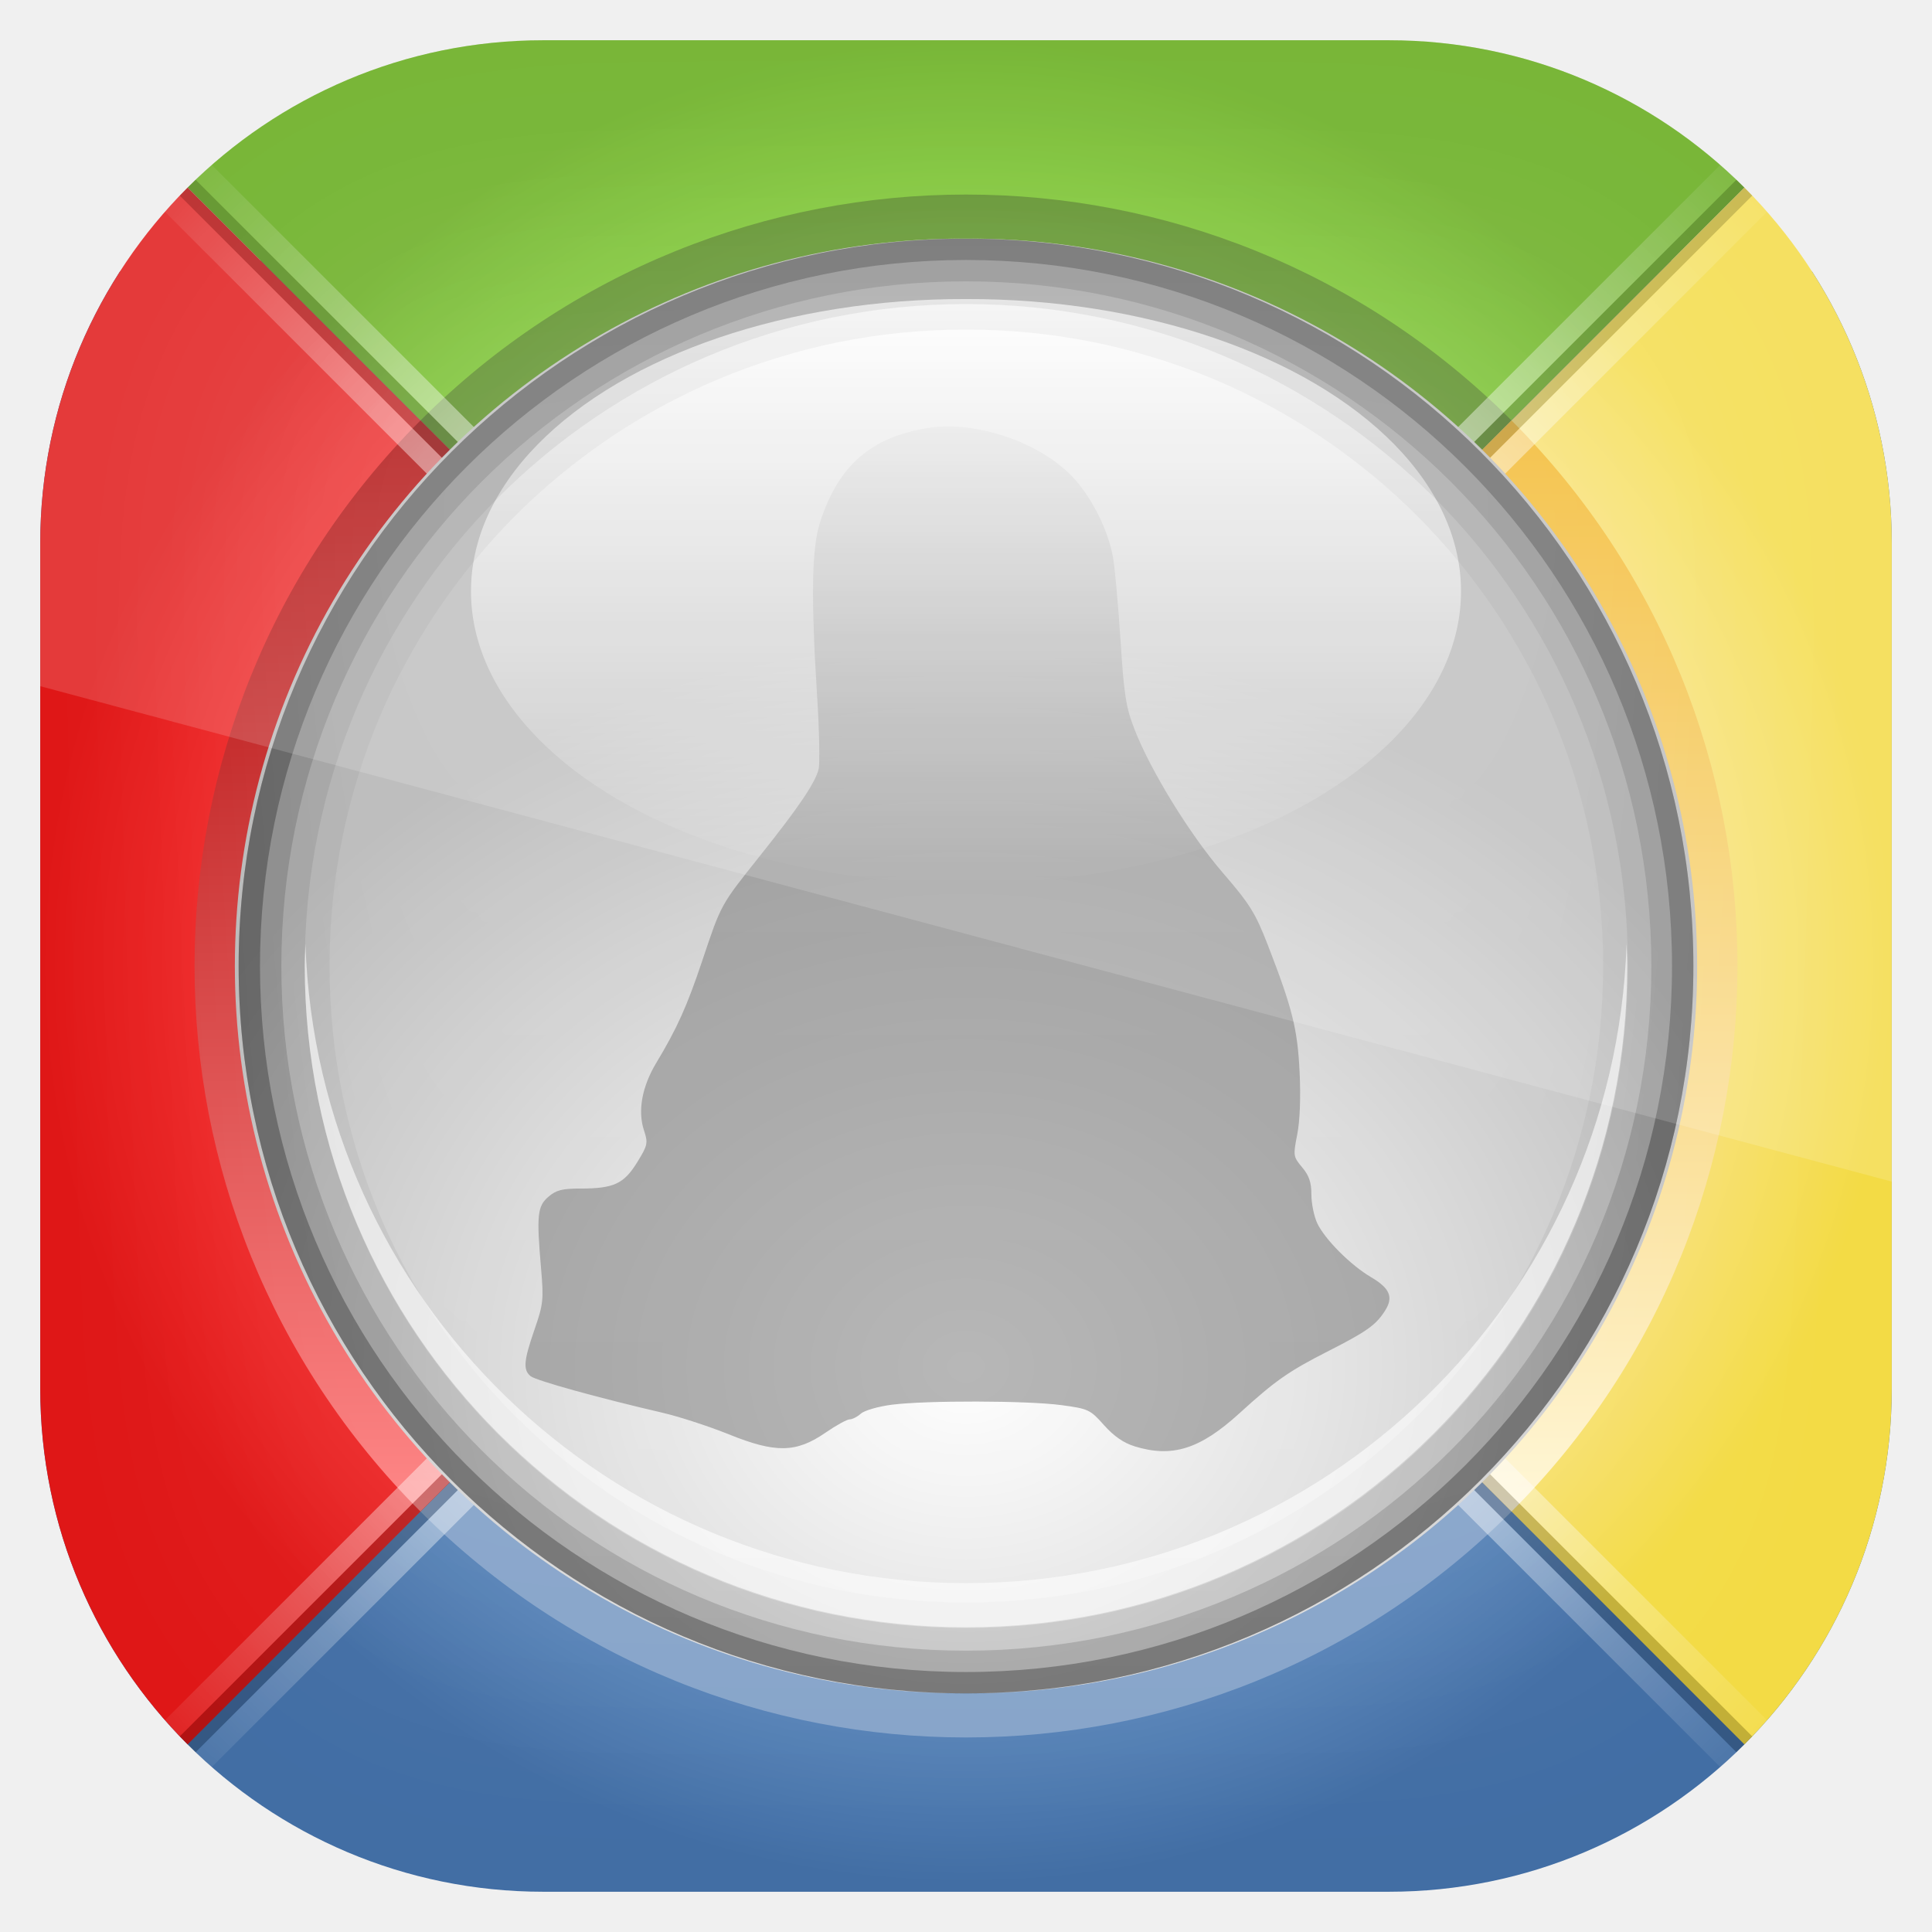
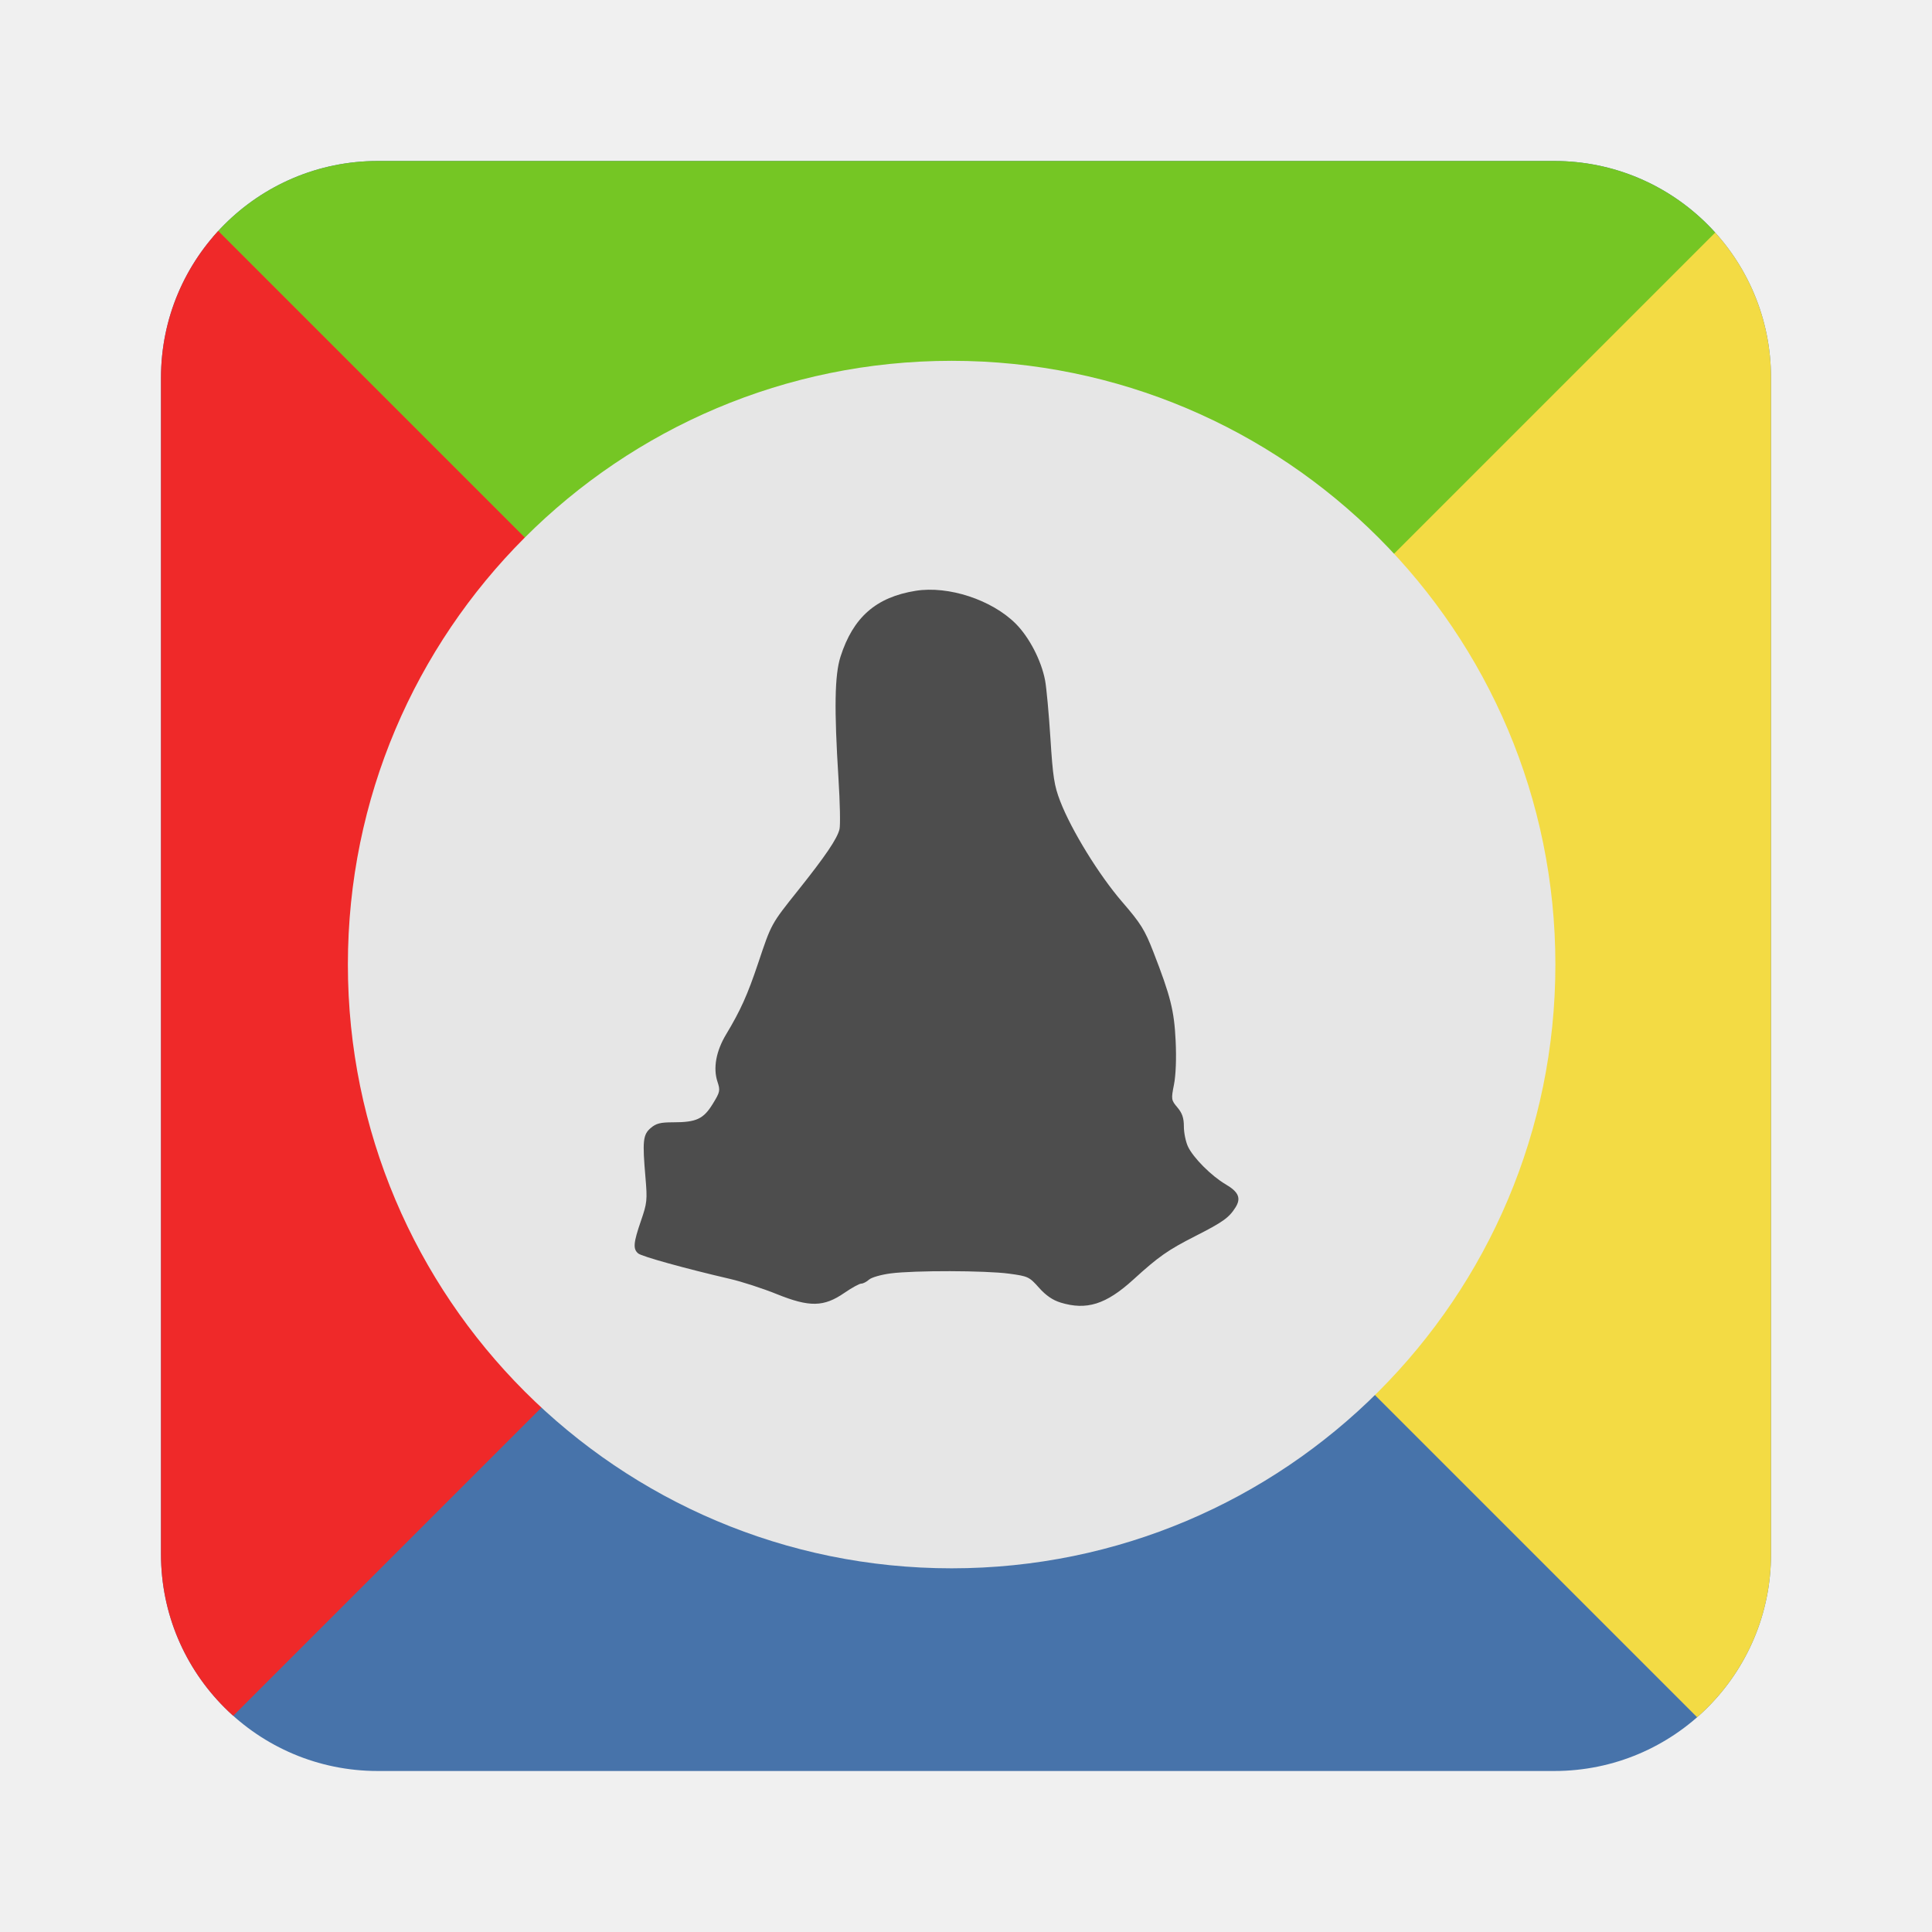
<svg xmlns="http://www.w3.org/2000/svg" xmlns:xlink="http://www.w3.org/1999/xlink" width="96" height="96" id="svg11037" version="1.1">
  <defs id="defs11039">
    <linearGradient id="linearGradient3795">
      <stop style="stop-color:#13a6fd;stop-opacity:1;" offset="0" id="stop3797" />
      <stop style="stop-color:#2975b6;stop-opacity:1;" offset="1" id="stop3799" />
    </linearGradient>
    <radialGradient cx="37.646" cy="48" r="42" fx="37.646" fy="48" id="radialGradient3682" xlink:href="#linearGradient3684" gradientUnits="userSpaceOnUse" gradientTransform="matrix(0,1,-1,0,96,10)" />
    <linearGradient id="linearGradient3684">
      <stop id="stop3686" style="stop-color:#5c88bc;stop-opacity:1" offset="0" />
      <stop id="stop3690" style="stop-color:#5c88bc;stop-opacity:1" offset="0.788" />
      <stop id="stop3688" style="stop-color:#416da4;stop-opacity:1" offset="1" />
    </linearGradient>
    <radialGradient cx="48" cy="67.25" r="40.25" fx="48" fy="67.25" id="radialGradient3660" xlink:href="#linearGradient3654" gradientUnits="userSpaceOnUse" gradientTransform="matrix(1,0,0,1.043478,0,-22.17391)" />
    <linearGradient id="linearGradient3654">
      <stop id="stop3656" style="stop-color:#75c624;stop-opacity:1" offset="0" />
      <stop id="stop3662" style="stop-color:#75c624;stop-opacity:1" offset="0.783" />
      <stop id="stop3658" style="stop-color:#60a914;stop-opacity:1" offset="1" />
    </linearGradient>
    <radialGradient cx="48" cy="48" r="21" fx="48" fy="48" id="radialGradient3650" xlink:href="#linearGradient3644" gradientUnits="userSpaceOnUse" gradientTransform="matrix(7.3015877e-8,-1.916667,2,7.6190475e-8,-48,140)" />
    <linearGradient id="linearGradient3644">
      <stop id="stop3646" style="stop-color:#ef2929;stop-opacity:1" offset="0" />
      <stop id="stop3652" style="stop-color:#ef2929;stop-opacity:1" offset="0.801" />
      <stop id="stop3648" style="stop-color:#df1616;stop-opacity:1" offset="1" />
    </linearGradient>
    <radialGradient cx="48" cy="48" r="21" fx="48" fy="48" id="radialGradient3670" xlink:href="#linearGradient3664" gradientUnits="userSpaceOnUse" gradientTransform="matrix(2,0,0,1.916667,-48,-44)" />
    <linearGradient id="linearGradient3664">
      <stop id="stop3666" style="stop-color:#f8e076;stop-opacity:1" offset="0" />
      <stop id="stop3680" style="stop-color:#f8e076;stop-opacity:1" offset="0.799" />
      <stop id="stop3668" style="stop-color:#f3db44;stop-opacity:1" offset="1" />
    </linearGradient>
    <linearGradient x1="23.25" y1="77.172" x2="72.75" y2="77.172" id="linearGradient3764" xlink:href="#linearGradient3770" gradientUnits="userSpaceOnUse" gradientTransform="matrix(0,-1,-1,0,96,96)" />
    <linearGradient id="linearGradient3770">
      <stop id="stop3772" style="stop-color:#ff8080;stop-opacity:1" offset="0" />
      <stop id="stop3774" style="stop-color:#aa0000;stop-opacity:1" offset="1" />
    </linearGradient>
    <linearGradient x1="23.25" y1="77.172" x2="72.75" y2="77.172" id="linearGradient3768" xlink:href="#linearGradient3758" gradientUnits="userSpaceOnUse" gradientTransform="matrix(0,-1,1,0,0,96)" />
    <linearGradient id="linearGradient3758">
      <stop id="stop3760" style="stop-color:#fff6d5;stop-opacity:1" offset="0" />
      <stop id="stop3762" style="stop-color:#f1b31e;stop-opacity:1" offset="1" />
    </linearGradient>
    <radialGradient cx="48" cy="48" r="52.679" fx="48" fy="48" id="radialGradient3709" xlink:href="#linearGradient3703" gradientUnits="userSpaceOnUse" gradientTransform="matrix(0.7085709,0.7085709,-0.6999362,0.6999362,47.58554,-19.60834)" />
    <linearGradient id="linearGradient3703">
      <stop id="stop3705" style="stop-color:#ffffff;stop-opacity:1" offset="0" />
      <stop id="stop3711" style="stop-color:#ffffff;stop-opacity:0.471" offset="0.6" />
      <stop id="stop3707" style="stop-color:#ffffff;stop-opacity:0" offset="1" />
    </linearGradient>
    <radialGradient cx="48" cy="48" r="52.679" fx="48" fy="48" id="radialGradient3661" xlink:href="#linearGradient3703" gradientUnits="userSpaceOnUse" gradientTransform="matrix(-0.7085709,0.7085709,-0.6999362,-0.6999362,115.6083,47.58554)" />
    <radialGradient cx="25.873" cy="48.018" r="37.376" fx="25.873" fy="48.018" id="radialGradient3788" xlink:href="#linearGradient3663" gradientUnits="userSpaceOnUse" gradientTransform="matrix(1,0,0,1.195143,0,-9.370334)" />
    <linearGradient id="linearGradient3663">
      <stop id="stop3665" style="stop-color:#ffffff;stop-opacity:1" offset="0" />
      <stop id="stop3667" style="stop-color:#b9b9b9;stop-opacity:1" offset="1" />
    </linearGradient>
    <linearGradient x1="9.091" y1="48.018" x2="83.843" y2="48.018" id="linearGradient3786" xlink:href="#linearGradient3780" gradientUnits="userSpaceOnUse" />
    <linearGradient id="linearGradient3780">
      <stop id="stop3782" style="stop-color:#ffffff;stop-opacity:1" offset="0" />
      <stop id="stop3784" style="stop-color:#ffffff;stop-opacity:0" offset="1" />
    </linearGradient>
    <linearGradient x1="48" y1="20.221" x2="48" y2="138.661" id="linearGradient3613" xlink:href="#linearGradient3737" gradientUnits="userSpaceOnUse" />
    <linearGradient id="linearGradient3737">
      <stop id="stop3739" style="stop-color:#ffffff;stop-opacity:1" offset="0" />
      <stop id="stop3741" style="stop-color:#ffffff;stop-opacity:0" offset="1" />
    </linearGradient>
-     <clipPath id="clipPath3613">
-       <rect width="84" height="84" rx="6" ry="6" x="6" y="6" id="rect3615" style="fill:#ffffff;fill-opacity:1;fill-rule:nonzero;stroke:none" />
-     </clipPath>
    <filter x="-0.192" y="-0.192" width="1.384" height="1.384" color-interpolation-filters="sRGB" id="filter3794">
      <feGaussianBlur id="feGaussianBlur3796" stdDeviation="5.28" />
    </filter>
-     <clipPath clipPathUnits="userSpaceOnUse" id="clipPath3162">
-       <rect x="6" y="6" width="84" height="84" style="fill:url(#linearGradient3166);fill-opacity:1" id="rect3164" rx="22.826" ry="22.826" />
-     </clipPath>
    <linearGradient xlink:href="#linearGradient3795" id="linearGradient3166" gradientUnits="userSpaceOnUse" gradientTransform="matrix(1.05,0,0,1.05,-2.399951,-1006.579)" x1="48" y1="962.622" x2="48" y2="1046.1" />
-     <clipPath clipPathUnits="userSpaceOnUse" id="clipPath3009">
-       <path id="path3011" d="m -2,956.362 -96,0 0,33.562 96,25.687 0,-59.25 z" style="opacity:0.15;fill:#ffffff;fill-opacity:1;stroke:none" />
+     <linearGradient xlink:href="#linearGradient3737" id="linearGradient3258" gradientUnits="userSpaceOnUse" x1="48" y1="20.221" x2="48" y2="138.661" />
+     <radialGradient xlink:href="#linearGradient3684" id="radialGradient3260" gradientUnits="userSpaceOnUse" gradientTransform="matrix(0,1,-1,0,96,10)" cx="37.646" cy="48" fx="37.646" fy="48" r="42" />
+     <radialGradient xlink:href="#linearGradient3654" id="radialGradient3262" gradientUnits="userSpaceOnUse" gradientTransform="matrix(1,0,0,1.043478,0,-22.17391)" cx="48" cy="67.25" fx="48" fy="67.25" r="40.25" />
+     <radialGradient xlink:href="#linearGradient3644" id="radialGradient3264" gradientUnits="userSpaceOnUse" gradientTransform="matrix(7.3015877e-8,-1.916667,2,7.6190475e-8,-48,140)" cx="48" cy="48" fx="48" fy="48" r="21" />
+     <radialGradient xlink:href="#linearGradient3664" id="radialGradient3266" gradientUnits="userSpaceOnUse" gradientTransform="matrix(2,0,0,1.916667,-48,-44)" cx="48" cy="48" fx="48" fy="48" r="21" />
+     <linearGradient xlink:href="#linearGradient3770" id="linearGradient3268" gradientUnits="userSpaceOnUse" gradientTransform="matrix(0,-1,-1,0,96,96)" x1="23.25" y1="77.172" x2="72.75" y2="77.172" />
+     <linearGradient xlink:href="#linearGradient3758" id="linearGradient3270" gradientUnits="userSpaceOnUse" gradientTransform="matrix(0,-1,1,0,0,96)" x1="23.25" y1="77.172" x2="72.75" y2="77.172" />
+     <radialGradient xlink:href="#linearGradient3703" id="radialGradient3272" gradientUnits="userSpaceOnUse" gradientTransform="matrix(0.7085709,0.7085709,-0.6999362,0.6999362,47.58554,-19.60834)" cx="48" cy="48" fx="48" fy="48" r="52.679" />
+     <radialGradient xlink:href="#linearGradient3703" id="radialGradient3274" gradientUnits="userSpaceOnUse" gradientTransform="matrix(-0.7085709,0.7085709,-0.6999362,-0.6999362,115.6083,47.58554)" cx="48" cy="48" fx="48" fy="48" r="52.679" />
+     <radialGradient xlink:href="#linearGradient3663" id="radialGradient3276" gradientUnits="userSpaceOnUse" gradientTransform="matrix(1,0,0,1.195143,0,-9.370334)" cx="25.873" cy="48.018" fx="25.873" fy="48.018" r="37.376" />
+     <linearGradient xlink:href="#linearGradient3780" id="linearGradient3278" gradientUnits="userSpaceOnUse" x1="9.091" y1="48.018" x2="83.843" y2="48.018" />
+     <linearGradient xlink:href="#linearGradient3780" id="linearGradient3286" gradientUnits="userSpaceOnUse" x1="9.091" y1="48.018" x2="83.843" y2="48.018" gradientTransform="matrix(0,0.3884761,0.65472,0,118.419,966.8333)" />
+     <radialGradient xlink:href="#linearGradient3703" id="radialGradient3294" gradientUnits="userSpaceOnUse" gradientTransform="matrix(-0.7760538,0.7760538,-0.7665968,-0.7665968,216.0472,997.3368)" cx="48" cy="48" fx="48" fy="48" r="52.679" />
+     <radialGradient xlink:href="#linearGradient3703" id="radialGradient3298" gradientUnits="userSpaceOnUse" gradientTransform="matrix(0.7760538,0.7760538,-0.7665968,0.7665968,141.5461,923.7435)" cx="48" cy="48" fx="48" fy="48" r="52.679" />
+     <linearGradient xlink:href="#linearGradient3758" id="linearGradient3301" gradientUnits="userSpaceOnUse" gradientTransform="matrix(0,-1.095238,1.095238,0,89.42857,1050.362)" x1="23.25" y1="77.172" x2="72.75" y2="77.172" />
+     <linearGradient xlink:href="#linearGradient3770" id="linearGradient3304" gradientUnits="userSpaceOnUse" gradientTransform="matrix(0,-1.095238,-1.095238,0,194.5714,1050.362)" x1="23.25" y1="77.172" x2="72.75" y2="77.172" />
+     <radialGradient xlink:href="#linearGradient3684" id="radialGradient3318" gradientUnits="userSpaceOnUse" gradientTransform="matrix(0,1.095238,-1.095238,0,189.9286,963.6717)" cx="37.646" cy="48" fx="37.646" fy="48" r="42" />
+     <clipPath clipPathUnits="userSpaceOnUse" id="clipPath3329">
+       <rect ry="10.769" rx="10.769" y="976.541" x="-110.75" height="80" width="80" id="rect3331" style="fill:#e6e6e6;fill-opacity:1;stroke:none" />
    </clipPath>
  </defs>
  <g id="layer1" transform="translate(0,-956.3622)">
-     <g transform="matrix(1.095238,0,0,1.095238,-4.571429,951.7908)" id="g3117" clip-path="url(#clipPath3162)">
-       <g id="layer1-9">
-         <rect style="fill:url(#radialGradient3682);fill-opacity:1;fill-rule:nonzero;stroke:none" id="rect2419" y="16" x="6" ry="6" rx="6" height="74" width="84" />
-         <path style="fill:#85a3c9;fill-opacity:1;stroke:none" id="path3754" d="m 48,83 c 8.957,0 17.916,-3.416 24.75,-10.25 l -1.406,-1.406 c -12.887,12.887 -33.8,12.887 -46.688,0 L 23.25,72.75 C 30.084,79.584 39.043,83 48,83 z" />
-         <path style="fill:url(#radialGradient3660);fill-opacity:1;stroke:none" id="path2857" d="M 12,6 C 10.338,6 8.835,6.665 7.75,7.75 L 48,48 88.25,7.75 C 87.165,6.665 85.662,6 84,6 L 12,6 z" />
-         <path style="fill:url(#radialGradient3650);fill-opacity:1;stroke:none" id="path2861" d="M 7.75,7.75 C 6.665,8.835 6,10.338 6,12 l 0,72 c 0,1.662 0.665,3.166 1.75,4.25 L 48,48 7.75,7.75 z" />
-         <path style="fill:url(#radialGradient3670);fill-opacity:1;stroke:none" id="path2859" d="M 88.25,7.75 48,48 88.25,88.25 C 89.335,87.165 90,85.662 90,84 L 90,12 C 90,10.338 89.335,8.835 88.25,7.75 z" />
-         <path style="opacity:0.3;fill:#000000;fill-opacity:1;stroke:none" id="path3742" d="m 48,13 c -8.957,0 -17.916,3.416 -24.75,10.25 l 1.406,1.406 c 12.887,-12.887 33.8,-12.887 46.688,0 L 72.75,23.25 C 65.916,16.416 56.957,13 48,13 z" />
-         <path style="fill:url(#linearGradient3764);fill-opacity:1;stroke:none" id="path3756" d="m 13,48 c 0,-8.957 3.416,-17.916 10.25,-24.75 l 1.406,1.406 c -12.887,12.887 -12.887,33.8 0,46.688 L 23.25,72.75 C 16.416,65.916 13,56.957 13,48 z" />
-         <path style="fill:url(#linearGradient3768);fill-opacity:1;stroke:none" id="path3766" d="M 83,48 C 83,39.043 79.584,30.084 72.75,23.25 l -1.406,1.406 c 12.887,12.887 12.887,33.8 0,46.688 L 72.75,72.75 C 79.584,65.916 83,56.957 83,48 z" />
-         <path style="fill:url(#radialGradient3709);fill-opacity:1;stroke:none" id="rect3698" d="M 8.969,6.844 C 8.675,7.016 8.384,7.188 8.125,7.406 L 88.594,87.875 c 0.218,-0.259 0.39,-0.55 0.562,-0.844 L 8.969,6.844 z M 7.406,8.125 C 7.188,8.384 7.016,8.675 6.844,8.969 l 80.188,80.188 c 0.294,-0.172 0.585,-0.344 0.844,-0.562 L 7.406,8.125 z" />
-         <path style="opacity:0.2;fill:#000000;fill-opacity:1;stroke:none" id="rect3696" d="M 8.125,7.406 C 7.866,7.625 7.625,7.866 7.406,8.125 L 87.875,88.594 c 0.259,-0.218 0.5,-0.46 0.719,-0.719 L 8.125,7.406 z" />
-         <path style="fill:url(#radialGradient3661);fill-opacity:1;stroke:none" id="path3657" d="M 89.156,8.969 C 88.984,8.675 88.812,8.384 88.594,8.125 L 8.125,88.594 c 0.259,0.218 0.55,0.39 0.844,0.562 L 89.156,8.969 z M 87.875,7.406 C 87.616,7.188 87.325,7.016 87.031,6.844 l -80.188,80.188 c 0.172,0.294 0.344,0.585 0.562,0.844 L 87.875,7.406 z" />
-         <path style="opacity:0.2;fill:#000000;fill-opacity:1;stroke:none" id="path3659" d="M 88.594,8.125 C 88.375,7.866 88.134,7.625 87.875,7.406 L 7.406,87.875 c 0.218,0.259 0.46,0.5 0.719,0.719 L 88.594,8.125 z" />
-         <path style="fill:url(#radialGradient3788);fill-opacity:1;stroke:none" id="path2855" transform="matrix(0,-0.8829279,0.8829279,0,5.603785,89.02703)" d="m 83.843,48.018 a 37.376,37.376 0 1 1 -74.751,0 37.376,37.376 0 1 1 74.751,0 z" />
-         <path style="opacity:0.569;fill:#777777" id="path3801" d="m 55.652,69.792 c -0.501,-0.154 -0.945,-0.461 -1.391,-0.962 -0.628,-0.706 -0.707,-0.743 -1.935,-0.908 -1.54,-0.207 -6.138,-0.218 -7.691,-0.018 -0.614,0.079 -1.246,0.261 -1.404,0.404 -0.158,0.143 -0.386,0.26 -0.508,0.26 -0.121,0 -0.615,0.272 -1.097,0.604 -1.333,0.918 -2.261,0.934 -4.386,0.076 -0.901,-0.364 -2.263,-0.807 -3.027,-0.984 -2.926,-0.68 -5.727,-1.457 -5.967,-1.656 -0.348,-0.289 -0.314,-0.692 0.179,-2.118 0.398,-1.151 0.419,-1.351 0.294,-2.794 -0.207,-2.392 -0.164,-2.797 0.337,-3.228 0.351,-0.302 0.627,-0.372 1.462,-0.372 1.501,0 1.963,-0.214 2.563,-1.189 0.481,-0.782 0.5,-0.871 0.309,-1.45 -0.291,-0.882 -0.089,-1.986 0.561,-3.066 0.941,-1.564 1.393,-2.569 2.089,-4.648 0.857,-2.557 0.825,-2.5 2.59,-4.712 1.779,-2.229 2.534,-3.346 2.684,-3.965 0.061,-0.252 0.031,-1.724 -0.066,-3.273 -0.286,-4.555 -0.25,-6.734 0.131,-7.923 0.819,-2.559 2.307,-3.864 4.877,-4.278 2.126,-0.342 4.946,0.584 6.495,2.133 0.88,0.88 1.664,2.393 1.909,3.683 0.088,0.466 0.244,2.159 0.346,3.763 0.16,2.517 0.247,3.075 0.634,4.078 0.727,1.882 2.52,4.796 4.024,6.538 1.212,1.404 1.466,1.811 2.026,3.253 1.118,2.878 1.35,3.806 1.445,5.773 0.055,1.132 0.014,2.216 -0.107,2.829 -0.19,0.963 -0.183,1.01 0.223,1.492 0.314,0.373 0.419,0.682 0.419,1.237 0,0.407 0.121,0.995 0.269,1.307 0.344,0.726 1.52,1.902 2.438,2.44 0.85,0.498 1.023,0.905 0.641,1.509 -0.42,0.664 -0.82,0.949 -2.611,1.86 -1.771,0.901 -2.377,1.326 -4.009,2.812 -1.78,1.621 -3.041,2.018 -4.745,1.494 z" />
-         <path style="fill:url(#linearGradient3786);fill-opacity:1;stroke:none" id="path3778" transform="matrix(0,0.3546956,0.5977879,0,19.29557,14.51708)" d="m 83.843,48.018 a 37.376,37.376 0 1 1 -74.751,0 37.376,37.376 0 1 1 74.751,0 z" />
-         <path style="opacity:0.05;fill:#000000;fill-opacity:1;stroke:none" id="path3732" d="M 48,15 C 29.775,15 15,29.775 15,48 15,66.225 29.775,81 48,81 66.225,81 81,66.225 81,48 81,29.775 66.225,15 48,15 z m 0,4.125 C 63.999,19.125 76.906,32.001 76.906,48 76.906,63.999 63.999,76.875 48,76.875 32.001,76.875 19.125,63.999 19.125,48 19.125,32.001 32.001,19.125 48,19.125 z" />
-         <path style="opacity:0.08;fill:#000000;fill-opacity:1;stroke:none" id="path3735" d="M 48,15 C 29.775,15 15,29.775 15,48 15,66.225 29.775,81 48,81 66.225,81 81,66.225 81,48 81,29.775 66.225,15 48,15 z m 0,2.969 C 64.615,17.969 78.031,31.385 78.031,48 78.031,64.615 64.615,78.031 48,78.031 31.385,78.031 18,64.615 18,48 18,31.385 31.385,17.969 48,17.969 z" />
-         <path style="opacity:0.15;fill:#000000;fill-opacity:1;stroke:none" id="path3738" d="M 48,15 C 29.775,15 15,29.775 15,48 15,66.225 29.775,81 48,81 66.225,81 81,66.225 81,48 81,29.775 66.225,15 48,15 z m 0,1.938 C 65.183,16.938 79.094,30.817 79.094,48 79.094,65.183 65.183,79.062 48,79.062 30.817,79.062 16.938,65.183 16.938,48 16.938,30.817 30.817,16.938 48,16.938 z" />
-         <path style="opacity:0.3;fill:#000000;fill-opacity:1;stroke:none" id="path3730" d="M 48,15 C 29.775,15 15,29.775 15,48 15,66.225 29.775,81 48,81 66.225,81 81,66.225 81,48 81,29.775 66.225,15 48,15 z m 0,0.969 C 65.697,15.969 80.031,30.303 80.031,48 80.031,65.697 65.697,80.031 48,80.031 30.303,80.031 15.969,65.697 15.969,48 15.969,30.303 30.303,15.969 48,15.969 z" />
-         <path style="opacity:0.6;fill:#ffffff;fill-opacity:1;stroke:none" id="path3790" d="M 18.031,47 C 18.02,47.336 18,47.662 18,48 18,64.569 31.431,78 48,78 64.569,78 78,64.569 78,48 78,47.662 77.98,47.336 77.969,47 77.436,63.101 64.23,76 48,76 31.77,76 18.564,63.101 18.031,47 z" />
-       </g>
-       <g id="layer5">
-         <g id="g3092">
-           <rect width="66" height="66" rx="12" ry="12" x="15" y="15" clip-path="url(#clipPath3613)" id="rect3171" style="opacity:0.1;fill:url(#linearGradient3613);fill-opacity:1;fill-rule:nonzero;stroke:#ffffff;stroke-width:0.5;stroke-linecap:round;stroke-linejoin:miter;stroke-miterlimit:4;stroke-opacity:1;stroke-dasharray:none;stroke-dashoffset:0;filter:url(#filter3794)" />
-         </g>
-       </g>
+     <rect style="fill:#4773aa;fill-opacity:1;stroke:none" id="rect2985" width="80" height="80" x="8" y="964.362" rx="10.769" ry="10.769" />
+     <g id="g3324" transform="translate(118.75,-12.17857)" clip-path="url(#clipPath3329)">
+       <path d="m -110.357,971.565 c -1.82,0 -3.467,0.729 -4.655,1.917 l 44.083,44.083 44.083,-44.083 c -1.188,-1.188 -2.834,-1.917 -4.655,-1.917 l -78.857,0 z" id="path2857" style="fill:#75c624;fill-opacity:1;stroke:none" />
+       <path d="m -114.726,973.196 c -1.188,1.188 -1.917,2.834 -1.917,4.655 l 0,78.857 c 0,1.82 0.729,3.467 1.917,4.655 l 44.083,-44.083 -44.083,-44.083 z" id="path2861" style="fill:#ef2929;fill-opacity:1;stroke:none" />
+       <path d="m -26.774,973.35 -44.083,44.083 44.083,44.083 c 1.188,-1.188 1.917,-2.834 1.917,-4.655 l 0,-78.857 c 0,-1.82 -0.729,-3.467 -1.917,-4.655 z" id="path2859" style="fill:#f3db44;fill-opacity:1;stroke:none" />
    </g>
-     <rect ry="25" rx="25" id="rect3003" style="opacity:0.15;fill:#ffffff;fill-opacity:1" height="92" width="92" y="958.362" x="-96" clip-path="url(#clipPath3009)" transform="translate(98,3.8281269e-7)" />
+     <path style="fill:#e6e6e6;fill-opacity:1;stroke:none" id="path2855" d="m 47.286,974.291 a 30,30 0 0 1 0,60 30,30 0 1 1 0,-60 z" />
+     <path style="fill:#4d4d4d" id="path3801" d="m 52.689,1021.082 c -0.384,-0.118 -0.724,-0.353 -1.065,-0.737 -0.481,-0.54 -0.541,-0.568 -1.481,-0.695 -1.179,-0.159 -4.698,-0.167 -5.887,-0.013 -0.47,0.061 -0.954,0.2 -1.074,0.309 -0.121,0.109 -0.296,0.199 -0.389,0.199 -0.093,0 -0.471,0.208 -0.84,0.462 -1.02,0.703 -1.731,0.715 -3.357,0.058 -0.69,-0.279 -1.732,-0.618 -2.317,-0.753 -2.239,-0.52 -4.384,-1.115 -4.567,-1.267 -0.266,-0.221 -0.24,-0.529 0.137,-1.621 0.304,-0.881 0.32,-1.034 0.225,-2.139 -0.158,-1.831 -0.126,-2.141 0.258,-2.471 0.268,-0.231 0.48,-0.285 1.119,-0.285 1.149,0 1.503,-0.164 1.962,-0.91 0.368,-0.599 0.383,-0.667 0.237,-1.11 -0.223,-0.675 -0.068,-1.52 0.429,-2.347 0.72,-1.197 1.066,-1.967 1.599,-3.558 0.656,-1.957 0.632,-1.913 1.983,-3.607 1.361,-1.706 1.94,-2.561 2.054,-3.035 0.047,-0.193 0.024,-1.32 -0.051,-2.505 -0.219,-3.486 -0.191,-5.154 0.1,-6.064 0.627,-1.959 1.765,-2.957 3.733,-3.274 1.627,-0.262 3.786,0.447 4.972,1.632 0.674,0.674 1.274,1.831 1.461,2.819 0.068,0.356 0.187,1.653 0.265,2.88 0.122,1.926 0.189,2.354 0.485,3.122 0.556,1.441 1.929,3.671 3.08,5.004 0.928,1.075 1.122,1.386 1.551,2.49 0.856,2.203 1.034,2.913 1.106,4.419 0.042,0.866 0.01,1.696 -0.082,2.165 -0.145,0.737 -0.14,0.773 0.171,1.142 0.24,0.286 0.32,0.522 0.32,0.947 0,0.312 0.093,0.762 0.206,1.001 0.264,0.555 1.163,1.456 1.866,1.868 0.651,0.381 0.783,0.692 0.49,1.155 -0.321,0.508 -0.627,0.726 -1.999,1.423 -1.356,0.69 -1.82,1.015 -3.069,2.153 -1.362,1.241 -2.328,1.545 -3.632,1.144 z" />
  </g>
</svg>
